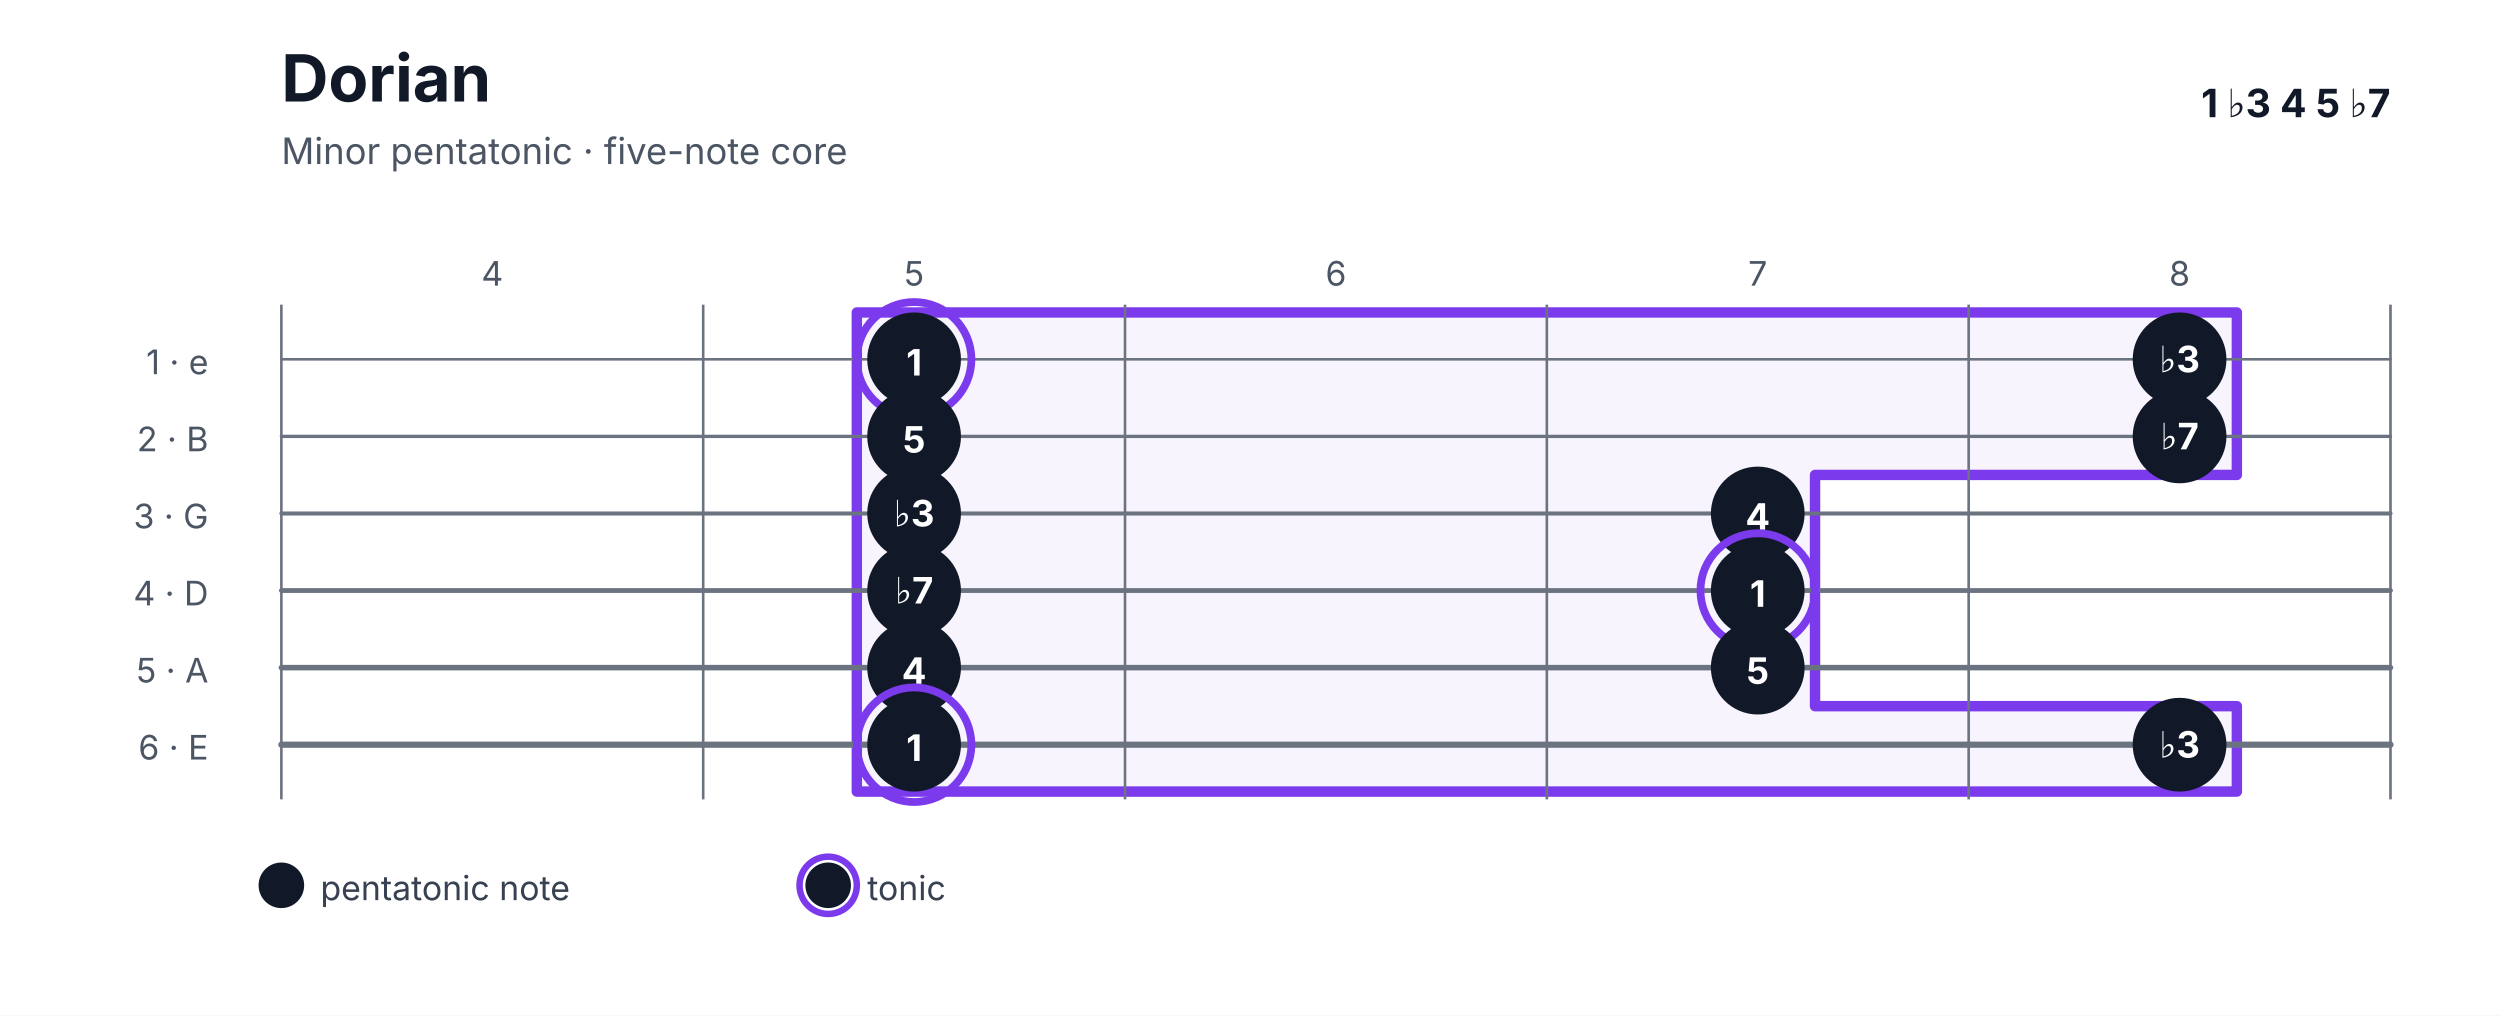
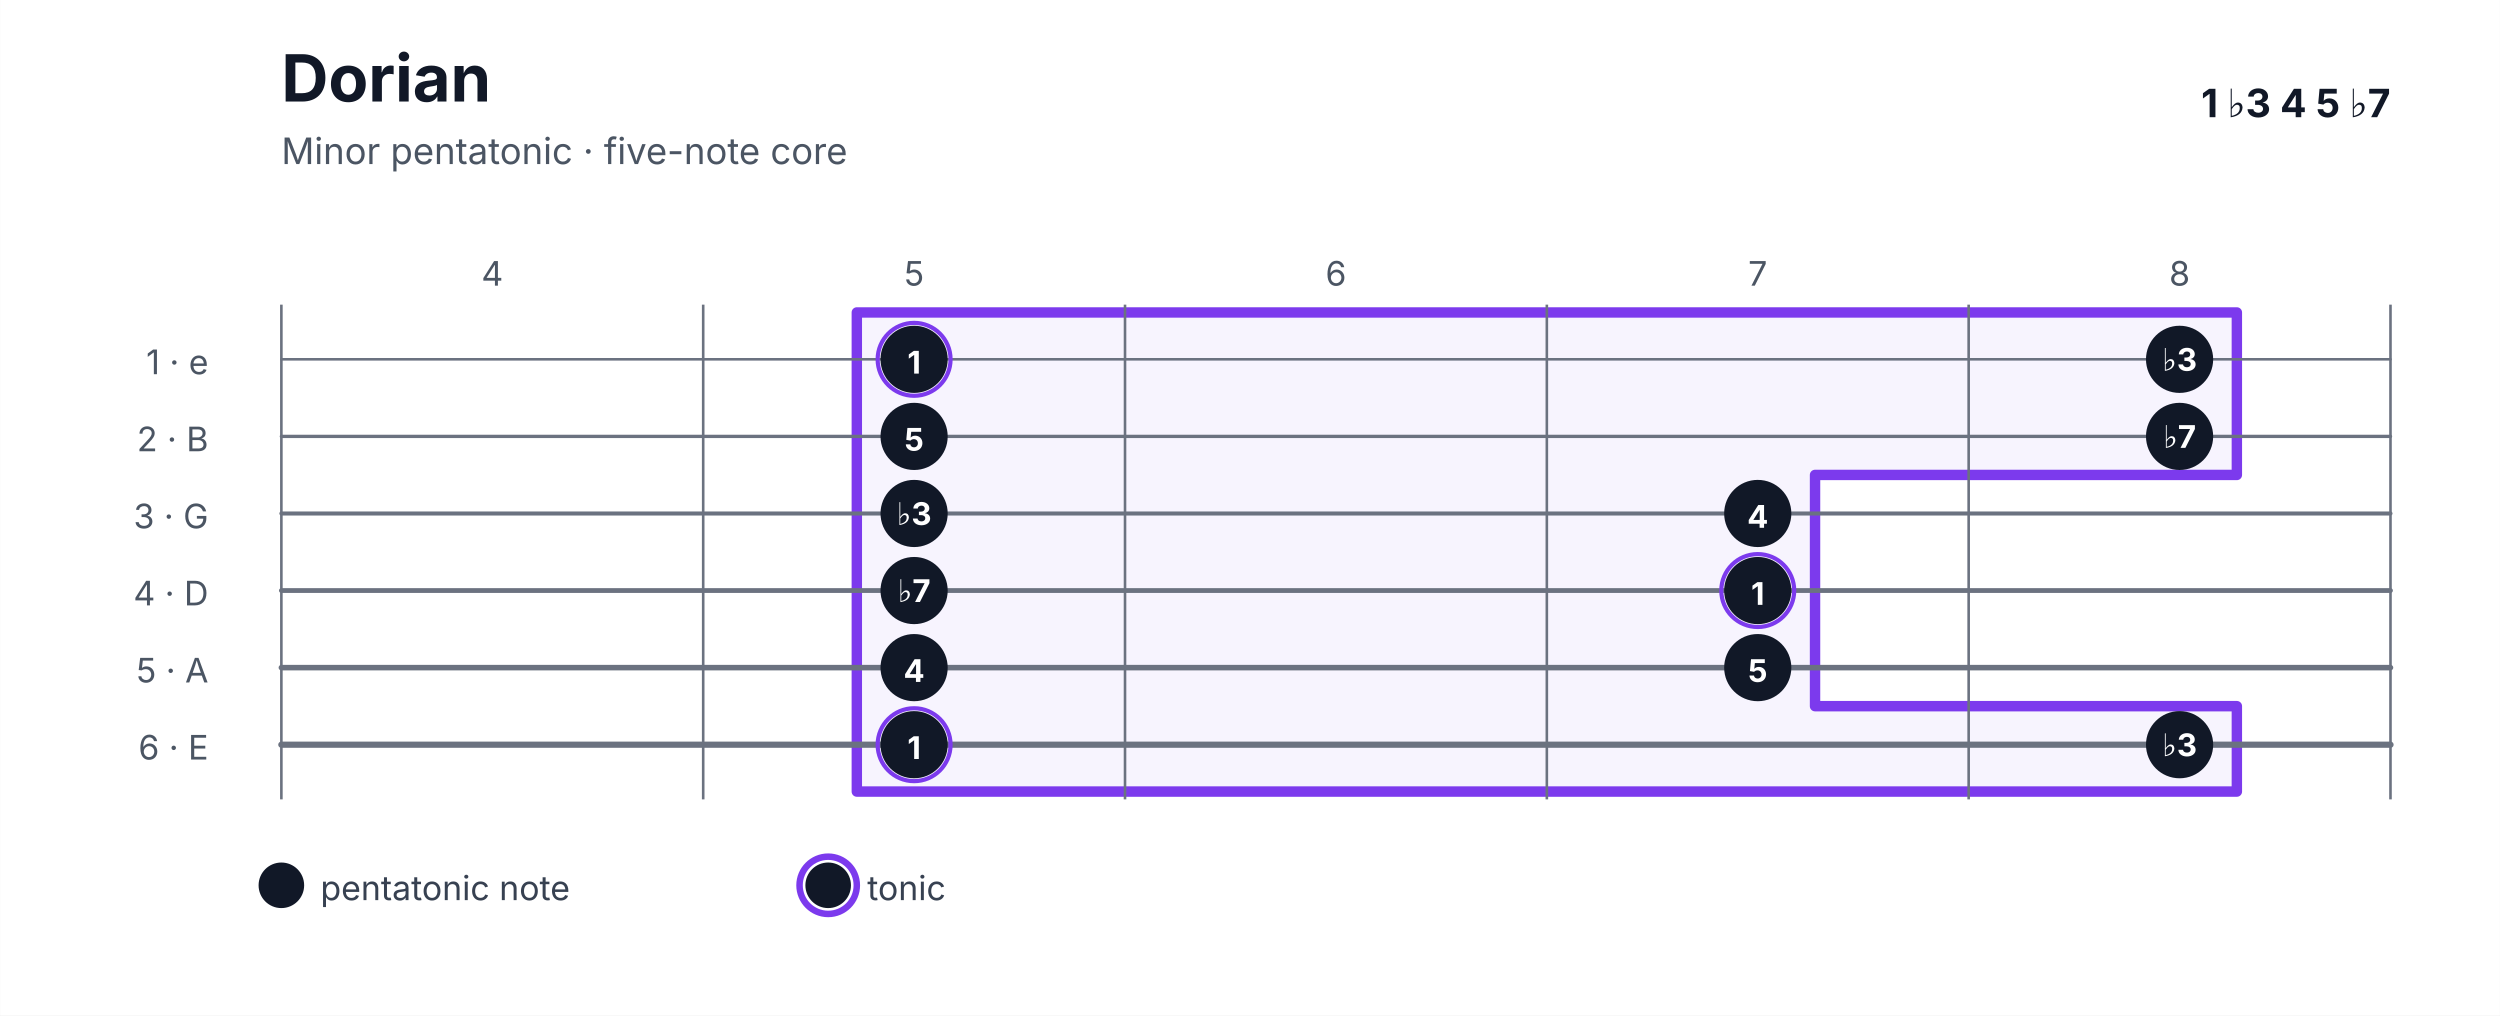
<svg xmlns="http://www.w3.org/2000/svg" width="10in" height="4.062in" viewBox="0 0 960 390" role="img" aria-labelledby="a-dorian-pentatonic-title a-dorian-pentatonic-desc" data-mode-id="a-dorian" data-view="pentatonic" data-overlay="none">
  <style>
        svg{background:#fff;color:#111827;font-family:Inter,Segoe UI,Arial,sans-serif;text-rendering:geometricPrecision}
        text{fill:#111827}
        .diagram-title{font-size:25px;font-weight:700}.subtitle{font-size:14px;fill:#4b5563}.formula{font-size:15px;font-weight:650;text-anchor:end}
        .fret,.string{stroke:#6b7280;vector-effect:non-scaling-stroke}.fret{stroke-width:1px}.string{stroke-linecap:round}
        .fret-label,.string-label{font-size:13px;fill:#4b5563;text-anchor:middle;dominant-baseline:middle}
        .string-label{text-anchor:end}.position-outline{fill-opacity:.055;stroke-width:4;stroke-linejoin:round;vector-effect:non-scaling-stroke}
-         .marker-disc{stroke:#111827;stroke-width:2;vector-effect:non-scaling-stroke}.core .marker-disc,.equal .marker-disc{fill:#111827}.optional .marker-disc{fill:#fff}
-         .marker-label{font-size:14px;font-weight:700;text-anchor:middle;dominant-baseline:middle;pointer-events:none}.core .marker-label,.equal .marker-label{fill:#fff}.optional .marker-label{fill:#111827}
-         .overlay-highlight .marker-disc{stroke:#b45309;stroke-width:5}
-         .tonic-ring{fill:none;stroke-width:3;vector-effect:non-scaling-stroke}
+         .marker-disc{stroke:#111827;stroke-width:1.8;vector-effect:non-scaling-stroke}.core .marker-disc,.equal .marker-disc{fill:#111827}.optional .marker-disc{fill:#fff}
+         .marker-label{font-size:12px;font-weight:700;text-anchor:middle;dominant-baseline:middle;pointer-events:none}.core .marker-label,.equal .marker-label{fill:#fff}.optional .marker-label{fill:#111827}
+         .overlay-highlight .marker-disc{stroke:#b45309;stroke-width:4}
+         .tonic-ring{fill:none;stroke-width:1.6;vector-effect:non-scaling-stroke}
        .legend-core,.legend-equal{fill:#111827;stroke:#111827;stroke-width:1.5}.legend-optional{fill:#fff;stroke:#111827;stroke-width:1.8}.legend-tonic{fill:none;stroke-width:2.5}.legend-overlay{fill:#111827;stroke:#b45309;stroke-width:4}
        .legend-text{font-size:13px;fill:#374151;dominant-baseline:middle}.overlay-caption{font-size:13px;font-weight:650;fill:#92400e}
      </style>
  <rect width="960" height="390" fill="#fff" />
  <text class="diagram-title" x="108" y="39">Dorian</text>
  <text class="subtitle" x="108" y="63">Minor pentatonic · five-note core</text>
  <text class="formula" x="918" y="45">1  ♭3  4  5  ♭7</text>
  <path class="position-outline" style="fill:#7c3aed;stroke:#7c3aed" d="M 329 120 L 859 120 L 859 152.8 L 859 152.8 L 859 182.4 L 697 182.4 L 697 212 L 697 212 L 697 241.6 L 697 241.6 L 697 271.2 L 859 271.2 L 859 304 L 329 304 L 329 271.2 L 329 271.2 L 329 241.6 L 329 241.6 L 329 212 L 329 212 L 329 182.4 L 329 182.4 L 329 152.8 L 329 152.8 Z" />
  <line class="fret" x1="108" y1="117" x2="108" y2="307" />
  <line class="fret" x1="270" y1="117" x2="270" y2="307" />
  <line class="fret" x1="432" y1="117" x2="432" y2="307" />
  <line class="fret" x1="594" y1="117" x2="594" y2="307" />
  <line class="fret" x1="756" y1="117" x2="756" y2="307" />
  <line class="fret" x1="918" y1="117" x2="918" y2="307" />
  <line class="string" style="stroke-width:1.00px" x1="108" y1="138" x2="918" y2="138" />
  <text class="string-label" x="80" y="139">1 · e</text>
  <line class="string" style="stroke-width:1.28px" x1="108" y1="167.6" x2="918" y2="167.6" />
  <text class="string-label" x="80" y="168.6">2 · B</text>
  <line class="string" style="stroke-width:1.56px" x1="108" y1="197.2" x2="918" y2="197.2" />
  <text class="string-label" x="80" y="198.2">3 · G</text>
  <line class="string" style="stroke-width:1.84px" x1="108" y1="226.8" x2="918" y2="226.8" />
  <text class="string-label" x="80" y="227.8">4 · D</text>
  <line class="string" style="stroke-width:2.12px" x1="108" y1="256.4" x2="918" y2="256.4" />
  <text class="string-label" x="80" y="257.4">5 · A</text>
  <line class="string" style="stroke-width:2.40px" x1="108" y1="286" x2="918" y2="286" />
  <text class="string-label" x="80" y="287">6 · E</text>
  <text class="fret-label" x="189" y="105">4</text>
  <text class="fret-label" x="351" y="105">5</text>
  <text class="fret-label" x="513" y="105">6</text>
  <text class="fret-label" x="675" y="105">7</text>
  <text class="fret-label" x="837" y="105">8</text>
  <g class="marker core tonic" transform="translate(351 138)">
-     <circle class="tonic-ring" style="stroke:#7c3aed" r="22" />
-     <circle class="marker-disc" r="17" />
+     <circle class="tonic-ring" style="stroke:#7c3aed" r="14" />
+     <circle class="marker-disc" r="12" />
    <text class="marker-label" x="0" y="1">1</text>
  </g>
  <g class="marker core" transform="translate(837 138)">
-     <circle class="marker-disc" r="17" />
+     <circle class="marker-disc" r="12" />
    <text class="marker-label" x="0" y="1">♭3</text>
  </g>
  <g class="marker core" transform="translate(351 167.6)">
-     <circle class="marker-disc" r="17" />
+     <circle class="marker-disc" r="12" />
    <text class="marker-label" x="0" y="1">5</text>
  </g>
  <g class="marker core" transform="translate(837 167.6)">
-     <circle class="marker-disc" r="17" />
+     <circle class="marker-disc" r="12" />
    <text class="marker-label" x="0" y="1">♭7</text>
  </g>
  <g class="marker core" transform="translate(351 197.2)">
-     <circle class="marker-disc" r="17" />
+     <circle class="marker-disc" r="12" />
    <text class="marker-label" x="0" y="1">♭3</text>
  </g>
  <g class="marker core" transform="translate(675 197.2)">
-     <circle class="marker-disc" r="17" />
+     <circle class="marker-disc" r="12" />
    <text class="marker-label" x="0" y="1">4</text>
  </g>
  <g class="marker core" transform="translate(351 226.8)">
-     <circle class="marker-disc" r="17" />
+     <circle class="marker-disc" r="12" />
    <text class="marker-label" x="0" y="1">♭7</text>
  </g>
  <g class="marker core tonic" transform="translate(675 226.8)">
-     <circle class="tonic-ring" style="stroke:#7c3aed" r="22" />
-     <circle class="marker-disc" r="17" />
+     <circle class="tonic-ring" style="stroke:#7c3aed" r="14" />
+     <circle class="marker-disc" r="12" />
    <text class="marker-label" x="0" y="1">1</text>
  </g>
  <g class="marker core" transform="translate(351 256.4)">
-     <circle class="marker-disc" r="17" />
+     <circle class="marker-disc" r="12" />
    <text class="marker-label" x="0" y="1">4</text>
  </g>
  <g class="marker core" transform="translate(675 256.4)">
-     <circle class="marker-disc" r="17" />
+     <circle class="marker-disc" r="12" />
    <text class="marker-label" x="0" y="1">5</text>
  </g>
  <g class="marker core tonic" transform="translate(351 286)">
-     <circle class="tonic-ring" style="stroke:#7c3aed" r="22" />
-     <circle class="marker-disc" r="17" />
+     <circle class="tonic-ring" style="stroke:#7c3aed" r="14" />
+     <circle class="marker-disc" r="12" />
    <text class="marker-label" x="0" y="1">1</text>
  </g>
  <g class="marker core" transform="translate(837 286)">
-     <circle class="marker-disc" r="17" />
+     <circle class="marker-disc" r="12" />
    <text class="marker-label" x="0" y="1">♭3</text>
  </g>
  <g transform="translate(108 340)">
    <g transform="translate(0 0)">
      <circle class="legend-core" cx="0" cy="0" r="8" />
      <text class="legend-text" x="15" y="1">pentatonic note</text>
    </g>
    <g transform="translate(210 0)">
      <circle class="legend-tonic" style="stroke:#7c3aed" cx="0" cy="0" r="11" />
      <circle class="legend-core" cx="0" cy="0" r="8" />
      <text class="legend-text" x="15" y="1">tonic</text>
    </g>
  </g>
</svg>
